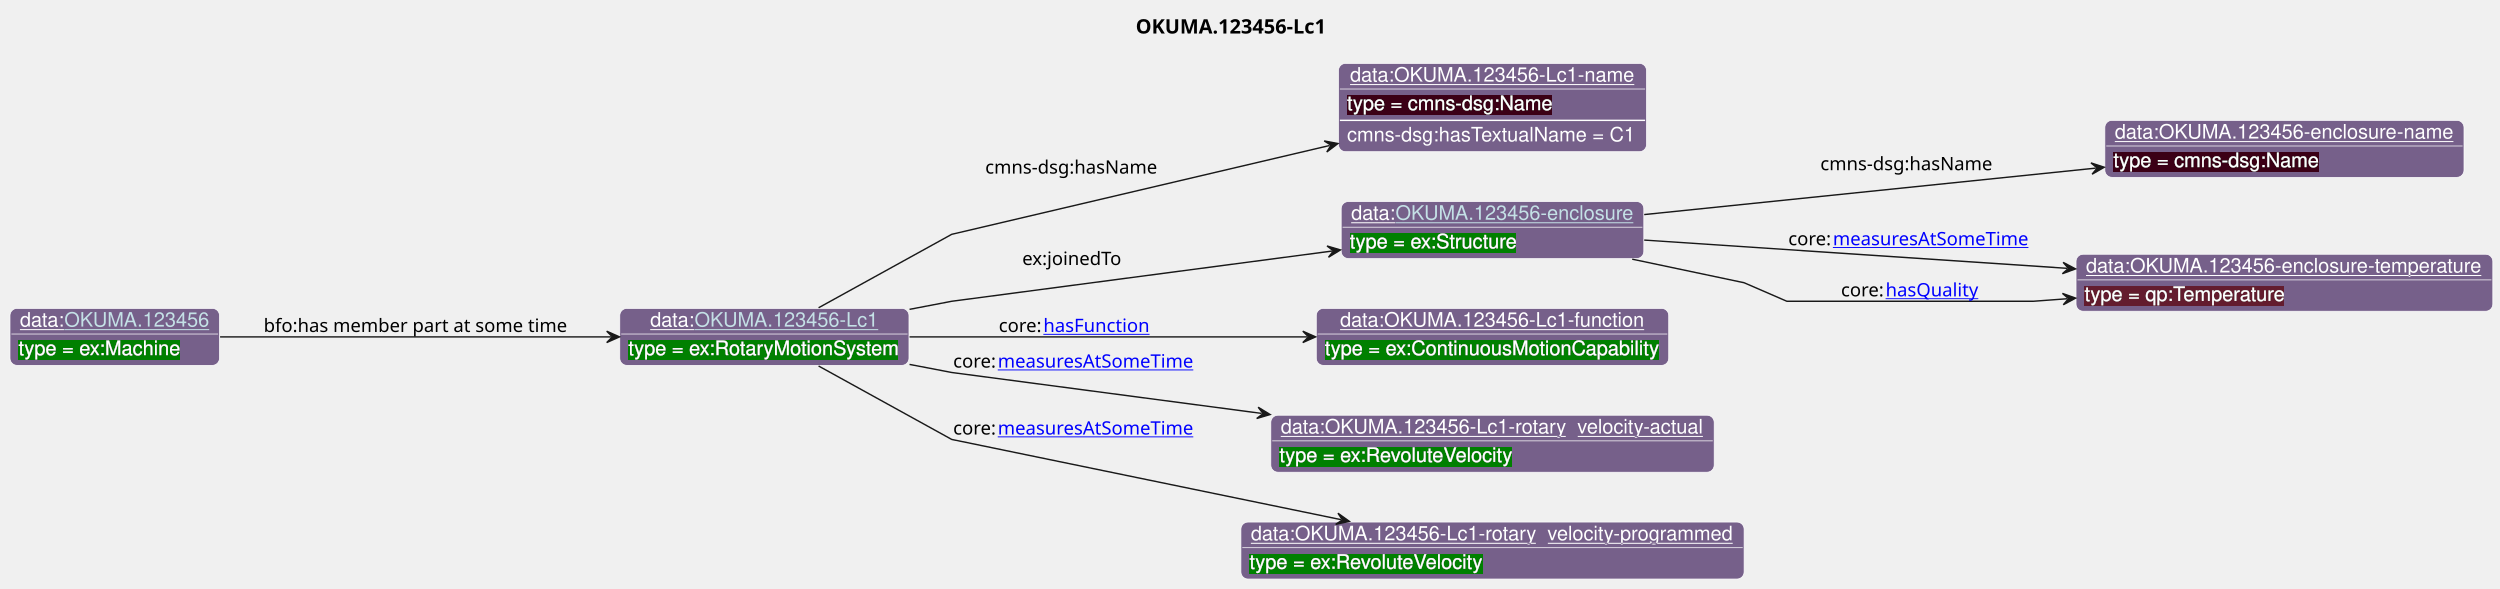
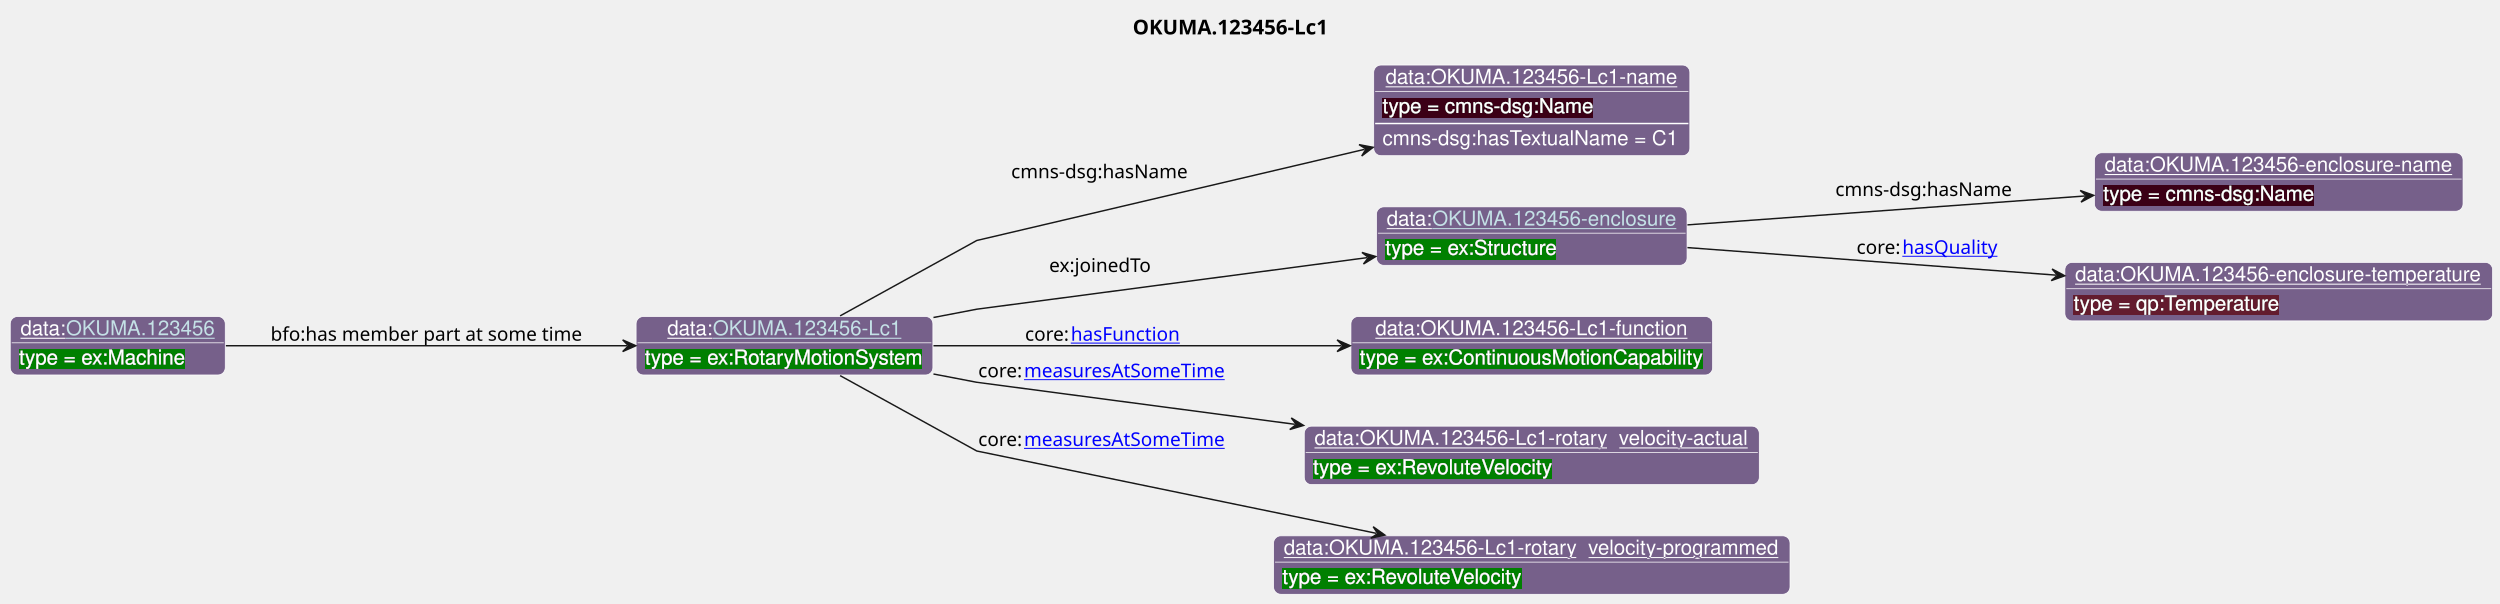
- <svg xmlns="http://www.w3.org/2000/svg" xmlns:xlink="http://www.w3.org/1999/xlink" contentStyleType="text/css" data-diagram-type="CLASS" height="413px" preserveAspectRatio="none" style="width:1755px;height:413px;background:#FFFFFF;" version="1.1" viewBox="0 0 1755 413" width="1755px" zoomAndPan="magnify">
+ <svg xmlns="http://www.w3.org/2000/svg" xmlns:xlink="http://www.w3.org/1999/xlink" contentStyleType="text/css" data-diagram-type="CLASS" height="413px" preserveAspectRatio="none" style="width:1710px;height:413px;background:#FFFFFF;" version="1.1" viewBox="0 0 1710 413" width="1710px" zoomAndPan="magnify">
  <defs>
-     <filter height="1" id="bev01ybfu875q0" width="1" x="0" y="0">
+     <filter height="1" id="bjxvtnf0jg1q60" width="1" x="0" y="0">
      <feFlood flood-color="#008000" result="flood" />
      <feComposite in="SourceGraphic" in2="flood" operator="over" />
    </filter>
-     <filter height="1" id="bev01ybfu875q1" width="1" x="0" y="0">
+     <filter height="1" id="bjxvtnf0jg1q61" width="1" x="0" y="0">
      <feFlood flood-color="#3A0519" result="flood" />
      <feComposite in="SourceGraphic" in2="flood" operator="over" />
    </filter>
-     <filter height="1" id="bev01ybfu875q2" width="1" x="0" y="0">
+     <filter height="1" id="bjxvtnf0jg1q62" width="1" x="0" y="0">
      <feFlood flood-color="#641B2E" result="flood" />
      <feComposite in="SourceGraphic" in2="flood" operator="over" />
    </filter>
  </defs>
  <g>
-     <text fill="#000000" font-family="sans-serif" font-size="14" font-weight="bold" lengthAdjust="spacing" textLength="147.431" x="797.266" y="23.535">OKUMA.123456-Lc1</text>
+     <text fill="#000000" font-family="sans-serif" font-size="14" font-weight="bold" lengthAdjust="spacing" textLength="147.431" x="774.766" y="23.535">OKUMA.123456-Lc1</text>
    <g class="entity" data-entity="o1" data-source-line="131" data-uid="ent0002" id="entity_o1">
      <rect fill="#76608A" height="40" rx="5" ry="5" style="stroke:#FFFFFF;stroke-width:0.5;" width="203.023" x="435.08" y="216.488" />
      <text fill="#FFFFFF" font-family="Helvetica" font-size="14" lengthAdjust="spacing" text-decoration="underline" textLength="31.138" x="456.433" y="229.269">data:</text>
      <a href="./OKUMA.123456-Lc1.html" target="_top" title="./OKUMA.123456-Lc1.html" xlink:actuate="onRequest" xlink:href="./OKUMA.123456-Lc1.html" xlink:show="new" xlink:title="./OKUMA.123456-Lc1.html" xlink:type="simple">
        <text fill="#C4E1E6" font-family="Helvetica" font-size="14" lengthAdjust="spacing" text-decoration="underline" textLength="129.179" x="487.571" y="229.269">OKUMA.123456-Lc1</text>
      </a>
      <line style="stroke:#FFFFFF;stroke-width:0.5;" x1="436.08" x2="637.103" y1="234.488" y2="234.488" />
-       <text fill="#FFFFFF" filter="url(#bev01ybfu875q0)" font-family="Helvetica" font-size="14" lengthAdjust="spacing" textLength="191.023" x="441.08" y="249.269">type = ex:RotaryMotionSystem</text>
+       <text fill="#FFFFFF" filter="url(#bjxvtnf0jg1q60)" font-family="Helvetica" font-size="14" lengthAdjust="spacing" textLength="191.023" x="441.08" y="249.269">type = ex:RotaryMotionSystem</text>
    </g>
    <g class="entity" data-entity="o2" data-source-line="131" data-uid="ent0003" id="entity_o2">
      <rect fill="#76608A" height="62" rx="5" ry="5" style="stroke:#FFFFFF;stroke-width:0.5;" width="216.251" x="939.61" y="44.488" />
      <text fill="#FFFFFF" font-family="Helvetica" font-size="14" lengthAdjust="spacing" text-decoration="underline" textLength="199.999" x="947.736" y="57.269">data:OKUMA.123456-Lc1-name</text>
      <line style="stroke:#FFFFFF;stroke-width:0.5;" x1="940.61" x2="1154.861" y1="62.488" y2="62.488" />
-       <text fill="#FFFFFF" filter="url(#bev01ybfu875q1)" font-family="Helvetica" font-size="14" lengthAdjust="spacing" textLength="144.334" x="945.61" y="77.269">type = cmns-dsg:Name</text>
+       <text fill="#FFFFFF" filter="url(#bjxvtnf0jg1q61)" font-family="Helvetica" font-size="14" lengthAdjust="spacing" textLength="144.334" x="945.61" y="77.269">type = cmns-dsg:Name</text>
      <line style="stroke:#FFFFFF;stroke-width:1;" x1="940.61" x2="1154.861" y1="84.488" y2="84.488" />
      <text fill="#FFFFFF" font-family="Helvetica" font-size="14" lengthAdjust="spacing" textLength="204.251" x="945.61" y="99.269">cmns-dsg:hasTextualName = C1</text>
    </g>
    <g class="entity" data-entity="o3" data-source-line="131" data-uid="ent0004" id="entity_o3">
      <rect fill="#76608A" height="40" rx="5" ry="5" style="stroke:#FFFFFF;stroke-width:0.5;" width="212.447" x="941.51" y="141.488" />
      <text fill="#FFFFFF" font-family="Helvetica" font-size="14" lengthAdjust="spacing" text-decoration="underline" textLength="31.138" x="948.51" y="154.269">data:</text>
      <a href="./OKUMA.123456-enclosure.html" target="_top" title="./OKUMA.123456-enclosure.html" xlink:actuate="onRequest" xlink:href="./OKUMA.123456-enclosure.html" xlink:show="new" xlink:title="./OKUMA.123456-enclosure.html" xlink:type="simple">
        <text fill="#C4E1E6" font-family="Helvetica" font-size="14" lengthAdjust="spacing" text-decoration="underline" textLength="167.31" x="979.648" y="154.269">OKUMA.123456-enclosure</text>
      </a>
      <line style="stroke:#FFFFFF;stroke-width:0.5;" x1="942.51" x2="1152.957" y1="159.488" y2="159.488" />
-       <text fill="#FFFFFF" filter="url(#bev01ybfu875q0)" font-family="Helvetica" font-size="14" lengthAdjust="spacing" textLength="117.893" x="947.51" y="174.269">type = ex:Structure</text>
+       <text fill="#FFFFFF" filter="url(#bjxvtnf0jg1q60)" font-family="Helvetica" font-size="14" lengthAdjust="spacing" textLength="117.893" x="947.51" y="174.269">type = ex:Structure</text>
    </g>
    <g class="entity" data-entity="o4" data-source-line="131" data-uid="ent0005" id="entity_o4">
-       <rect fill="#76608A" height="40" rx="5" ry="5" style="stroke:#FFFFFF;stroke-width:0.5;" width="252.13" x="1477.6" y="84.488" />
-       <text fill="#FFFFFF" font-family="Helvetica" font-size="14" lengthAdjust="spacing" text-decoration="underline" textLength="238.13" x="1484.6" y="97.269">data:OKUMA.123456-enclosure-name</text>
-       <line style="stroke:#FFFFFF;stroke-width:0.5;" x1="1478.6" x2="1728.73" y1="102.488" y2="102.488" />
-       <text fill="#FFFFFF" filter="url(#bev01ybfu875q1)" font-family="Helvetica" font-size="14" lengthAdjust="spacing" textLength="144.334" x="1483.6" y="117.269">type = cmns-dsg:Name</text>
+       <rect fill="#76608A" height="40" rx="5" ry="5" style="stroke:#FFFFFF;stroke-width:0.5;" width="252.13" x="1432.6" y="104.488" />
+       <text fill="#FFFFFF" font-family="Helvetica" font-size="14" lengthAdjust="spacing" text-decoration="underline" textLength="238.13" x="1439.6" y="117.269">data:OKUMA.123456-enclosure-name</text>
+       <line style="stroke:#FFFFFF;stroke-width:0.5;" x1="1433.6" x2="1683.73" y1="122.488" y2="122.488" />
+       <text fill="#FFFFFF" filter="url(#bjxvtnf0jg1q61)" font-family="Helvetica" font-size="14" lengthAdjust="spacing" textLength="144.334" x="1438.6" y="137.269">type = cmns-dsg:Name</text>
    </g>
    <g class="entity" data-entity="o5" data-source-line="131" data-uid="ent0006" id="entity_o5">
-       <rect fill="#76608A" height="40" rx="5" ry="5" style="stroke:#FFFFFF;stroke-width:0.5;" width="292.592" x="1457.37" y="178.488" />
-       <text fill="#FFFFFF" font-family="Helvetica" font-size="14" lengthAdjust="spacing" text-decoration="underline" textLength="278.592" x="1464.37" y="191.269">data:OKUMA.123456-enclosure-temperature</text>
-       <line style="stroke:#FFFFFF;stroke-width:0.5;" x1="1458.37" x2="1748.962" y1="196.488" y2="196.488" />
-       <text fill="#FFFFFF" filter="url(#bev01ybfu875q2)" font-family="Helvetica" font-size="14" lengthAdjust="spacing" textLength="142.023" x="1463.37" y="211.269">type = qp:Temperature</text>
+       <rect fill="#76608A" height="40" rx="5" ry="5" style="stroke:#FFFFFF;stroke-width:0.5;" width="292.592" x="1412.37" y="179.488" />
+       <text fill="#FFFFFF" font-family="Helvetica" font-size="14" lengthAdjust="spacing" text-decoration="underline" textLength="278.592" x="1419.37" y="192.269">data:OKUMA.123456-enclosure-temperature</text>
+       <line style="stroke:#FFFFFF;stroke-width:0.5;" x1="1413.37" x2="1703.962" y1="197.488" y2="197.488" />
+       <text fill="#FFFFFF" filter="url(#bjxvtnf0jg1q62)" font-family="Helvetica" font-size="14" lengthAdjust="spacing" textLength="142.023" x="1418.37" y="212.269">type = qp:Temperature</text>
    </g>
    <g class="entity" data-entity="o6" data-source-line="131" data-uid="ent0007" id="entity_o6">
      <rect fill="#76608A" height="40" rx="5" ry="5" style="stroke:#FFFFFF;stroke-width:0.5;" width="247.416" x="924.03" y="216.488" />
      <text fill="#FFFFFF" font-family="Helvetica" font-size="14" lengthAdjust="spacing" text-decoration="underline" textLength="214.013" x="940.732" y="229.269">data:OKUMA.123456-Lc1-function</text>
      <line style="stroke:#FFFFFF;stroke-width:0.5;" x1="925.03" x2="1170.446" y1="234.488" y2="234.488" />
-       <text fill="#FFFFFF" filter="url(#bev01ybfu875q0)" font-family="Helvetica" font-size="14" lengthAdjust="spacing" textLength="235.416" x="930.03" y="249.269">type = ex:ContinuousMotionCapability</text>
+       <text fill="#FFFFFF" filter="url(#bjxvtnf0jg1q60)" font-family="Helvetica" font-size="14" lengthAdjust="spacing" textLength="235.416" x="930.03" y="249.269">type = ex:ContinuousMotionCapability</text>
    </g>
    <g class="entity" data-entity="o7" data-source-line="131" data-uid="ent0008" id="entity_o7">
      <rect fill="#76608A" height="40" rx="5" ry="5" style="stroke:#FFFFFF;stroke-width:0.5;" width="311.254" x="892.11" y="291.488" />
      <text fill="#FFFFFF" font-family="Helvetica" font-size="14" lengthAdjust="spacing" text-decoration="underline" textLength="297.254" x="899.11" y="304.269">data:OKUMA.123456-Lc1-rotary_velocity-actual</text>
      <line style="stroke:#FFFFFF;stroke-width:0.5;" x1="893.11" x2="1202.364" y1="309.488" y2="309.488" />
-       <text fill="#FFFFFF" filter="url(#bev01ybfu875q0)" font-family="Helvetica" font-size="14" lengthAdjust="spacing" textLength="165.368" x="898.11" y="324.269">type = ex:RevoluteVelocity</text>
+       <text fill="#FFFFFF" filter="url(#bjxvtnf0jg1q60)" font-family="Helvetica" font-size="14" lengthAdjust="spacing" textLength="165.368" x="898.11" y="324.269">type = ex:RevoluteVelocity</text>
    </g>
    <g class="entity" data-entity="o8" data-source-line="131" data-uid="ent0009" id="entity_o8">
      <rect fill="#76608A" height="40" rx="5" ry="5" style="stroke:#FFFFFF;stroke-width:0.5;" width="353.261" x="871.11" y="366.488" />
      <text fill="#FFFFFF" font-family="Helvetica" font-size="14" lengthAdjust="spacing" text-decoration="underline" textLength="339.261" x="878.11" y="379.269">data:OKUMA.123456-Lc1-rotary_velocity-programmed</text>
      <line style="stroke:#FFFFFF;stroke-width:0.5;" x1="872.11" x2="1223.371" y1="384.488" y2="384.488" />
-       <text fill="#FFFFFF" filter="url(#bev01ybfu875q0)" font-family="Helvetica" font-size="14" lengthAdjust="spacing" textLength="165.368" x="877.11" y="399.269">type = ex:RevoluteVelocity</text>
+       <text fill="#FFFFFF" filter="url(#bjxvtnf0jg1q60)" font-family="Helvetica" font-size="14" lengthAdjust="spacing" textLength="165.368" x="877.11" y="399.269">type = ex:RevoluteVelocity</text>
    </g>
    <g class="entity" data-entity="o9" data-source-line="131" data-uid="ent0010" id="entity_o9">
      <rect fill="#76608A" height="40" rx="5" ry="5" style="stroke:#FFFFFF;stroke-width:0.5;" width="147.082" x="7" y="216.488" />
      <text fill="#FFFFFF" font-family="Helvetica" font-size="14" lengthAdjust="spacing" text-decoration="underline" textLength="31.138" x="14" y="229.269">data:</text>
      <a href="./OKUMA.123456.html" target="_top" title="./OKUMA.123456.html" xlink:actuate="onRequest" xlink:href="./OKUMA.123456.html" xlink:show="new" xlink:title="./OKUMA.123456.html" xlink:type="simple">
        <text fill="#C4E1E6" font-family="Helvetica" font-size="14" lengthAdjust="spacing" text-decoration="underline" textLength="101.944" x="45.138" y="229.269">OKUMA.123456</text>
      </a>
      <line style="stroke:#FFFFFF;stroke-width:0.5;" x1="8" x2="153.082" y1="234.488" y2="234.488" />
-       <text fill="#FFFFFF" filter="url(#bev01ybfu875q0)" font-family="Helvetica" font-size="14" lengthAdjust="spacing" textLength="114.01" x="13" y="249.269">type = ex:Machine</text>
+       <text fill="#FFFFFF" filter="url(#bjxvtnf0jg1q60)" font-family="Helvetica" font-size="14" lengthAdjust="spacing" textLength="114.01" x="13" y="249.269">type = ex:Machine</text>
    </g>
    <g class="link" data-entity-1="o1" data-entity-2="o2" data-source-line="195" data-uid="lnk11" id="link_o1_o2">
      <path codeLine="195" d="M574.64,216.048 C613.23,194.758 668.11,164.488 668.11,164.488 C668.11,164.488 821.469,128.441 933.409,102.131" fill="none" id="o1-to-o2" style="stroke:#181818;stroke-width:1;" />
      <polygon fill="#181818" points="939.25,100.758,929.573,98.924,934.383,101.902,931.404,106.711,939.25,100.758" style="stroke:#181818;stroke-width:1;" />
      <text fill="#000000" font-family="sans-serif" font-size="13" lengthAdjust="spacing" textLength="126.077" x="691.61" y="121.887">cmns-dsg:hasName</text>
    </g>
    <g class="link" data-entity-1="o1" data-entity-2="o3" data-source-line="195" data-uid="lnk12" id="link_o1_o3">
      <path codeLine="195" d="M638.49,217.158 C655.68,213.868 668.11,211.488 668.11,211.488 C668.11,211.488 823.042,191.024 935.062,176.234" fill="none" id="o1-to-o3" style="stroke:#181818;stroke-width:1;" />
      <polygon fill="#181818" points="941.01,175.448,931.564,172.661,936.053,176.103,932.611,180.592,941.01,175.448" style="stroke:#181818;stroke-width:1;" />
      <text fill="#000000" font-family="sans-serif" font-size="13" lengthAdjust="spacing" textLength="74.725" x="717.61" y="186.047">ex:joinedTo</text>
    </g>
    <g class="link" data-entity-1="o3" data-entity-2="o4" data-source-line="195" data-uid="lnk13" id="link_o3_o4">
-       <path codeLine="195" d="M1154.23,150.628 C1246.2,141.168 1373.802,128.043 1471.232,118.013" fill="none" id="o3-to-o4" style="stroke:#181818;stroke-width:1;" />
-       <polygon fill="#181818" points="1477.2,117.398,1467.838,114.341,1472.226,117.91,1468.657,122.299,1477.2,117.398" style="stroke:#181818;stroke-width:1;" />
-       <text fill="#000000" font-family="sans-serif" font-size="13" lengthAdjust="spacing" textLength="126.077" x="1277.87" y="119.497">cmns-dsg:hasName</text>
+       <path codeLine="195" d="M1154.19,153.818 C1234.98,147.948 1340.736,140.263 1426.136,134.053" fill="none" id="o3-to-o4" style="stroke:#181818;stroke-width:1;" />
+       <polygon fill="#181818" points="1432.12,133.618,1422.854,130.281,1427.133,133.981,1423.434,138.261,1432.12,133.618" style="stroke:#181818;stroke-width:1;" />
+       <text fill="#000000" font-family="sans-serif" font-size="13" lengthAdjust="spacing" textLength="126.077" x="1255.37" y="134.077">cmns-dsg:hasName</text>
    </g>
    <g class="link" data-entity-1="o3" data-entity-2="o5" data-source-line="195" data-uid="lnk14" id="link_o3_o5">
-       <path codeLine="195" d="M1154.23,168.538 C1240,174.268 1355.963,182.008 1451.043,188.358" fill="none" id="o3-to-o5" style="stroke:#181818;stroke-width:1;" />
-       <polygon fill="#181818" points="1457.03,188.758,1448.317,184.167,1452.041,188.425,1447.784,192.15,1457.03,188.758" style="stroke:#181818;stroke-width:1;" />
-       <text fill="#000000" font-family="sans-serif" font-size="13" lengthAdjust="spacing" textLength="31.319" x="1255.37" y="172.157">core:</text>
-       <a href="https://spec.industrialontologies.org/ontology/core/Core/measuresAtSomeTime" target="_top" title="https://spec.industrialontologies.org/ontology/core/Core/measuresAtSomeTime" xlink:actuate="onRequest" xlink:href="https://spec.industrialontologies.org/ontology/core/Core/measuresAtSomeTime" xlink:show="new" xlink:title="https://spec.industrialontologies.org/ontology/core/Core/measuresAtSomeTime" xlink:type="simple">
-         <text fill="#0000FF" font-family="sans-serif" font-size="13" lengthAdjust="spacing" text-decoration="underline" textLength="139.998" x="1286.689" y="172.157">measuresAtSomeTime</text>
+       <path codeLine="195" d="M1154.19,169.358 C1228.87,174.938 1323.997,182.041 1406.327,188.191" fill="none" id="o3-to-o5" style="stroke:#181818;stroke-width:1;" />
+       <polygon fill="#181818" points="1412.31,188.638,1403.633,183.979,1407.324,188.266,1403.037,191.957,1412.31,188.638" style="stroke:#181818;stroke-width:1;" />
+       <text fill="#000000" font-family="sans-serif" font-size="13" lengthAdjust="spacing" textLength="31.319" x="1269.87" y="173.657">core:</text>
+       <a href="https://spec.industrialontologies.org/ontology/core/Core/hasQuality" target="_top" title="https://spec.industrialontologies.org/ontology/core/Core/hasQuality" xlink:actuate="onRequest" xlink:href="https://spec.industrialontologies.org/ontology/core/Core/hasQuality" xlink:show="new" xlink:title="https://spec.industrialontologies.org/ontology/core/Core/hasQuality" xlink:type="simple">
+         <text fill="#0000FF" font-family="sans-serif" font-size="13" lengthAdjust="spacing" text-decoration="underline" textLength="66.39" x="1301.189" y="173.657">hasQuality</text>
      </a>
    </g>
-     <g class="link" data-entity-1="o3" data-entity-2="o5" data-source-line="195" data-uid="lnk15" id="link_o3_o5">
-       <path codeLine="195" d="M1145.8,181.938 C1186.42,190.498 1224.37,198.488 1224.37,198.488 C1224.37,198.488 1254.37,211.488 1254.37,211.488 C1254.37,211.488 1427.37,211.488 1427.37,211.488 C1427.37,211.488 1433.387,211.044 1451.117,209.724" fill="none" id="o3-to-o5-1" style="stroke:#181818;stroke-width:1;" />
-       <polygon fill="#181818" points="1457.1,209.278,1447.828,205.958,1452.114,209.649,1448.422,213.935,1457.1,209.278" style="stroke:#181818;stroke-width:1;" />
-       <text fill="#000000" font-family="sans-serif" font-size="13" lengthAdjust="spacing" textLength="31.319" x="1292.37" y="208.057">core:</text>
-       <a href="https://spec.industrialontologies.org/ontology/core/Core/hasQuality" target="_top" title="https://spec.industrialontologies.org/ontology/core/Core/hasQuality" xlink:actuate="onRequest" xlink:href="https://spec.industrialontologies.org/ontology/core/Core/hasQuality" xlink:show="new" xlink:title="https://spec.industrialontologies.org/ontology/core/Core/hasQuality" xlink:type="simple">
-         <text fill="#0000FF" font-family="sans-serif" font-size="13" lengthAdjust="spacing" text-decoration="underline" textLength="66.39" x="1323.689" y="208.057">hasQuality</text>
-       </a>
-     </g>
-     <g class="link" data-entity-1="o1" data-entity-2="o6" data-source-line="195" data-uid="lnk16" id="link_o1_o6">
+     <g class="link" data-entity-1="o1" data-entity-2="o6" data-source-line="195" data-uid="lnk15" id="link_o1_o6">
      <path codeLine="195" d="M638.49,236.488 C720.39,236.488 830.19,236.488 917.56,236.488" fill="none" id="o1-to-o6" style="stroke:#181818;stroke-width:1;" />
      <polygon fill="#181818" points="923.56,236.488,914.56,232.488,918.56,236.488,914.56,240.488,923.56,236.488" style="stroke:#181818;stroke-width:1;" />
      <text fill="#000000" font-family="sans-serif" font-size="13" lengthAdjust="spacing" textLength="31.319" x="701.11" y="233.057">core:</text>
      <a href="https://spec.industrialontologies.org/ontology/core/Core/hasFunction" target="_top" title="https://spec.industrialontologies.org/ontology/core/Core/hasFunction" xlink:actuate="onRequest" xlink:href="https://spec.industrialontologies.org/ontology/core/Core/hasFunction" xlink:show="new" xlink:title="https://spec.industrialontologies.org/ontology/core/Core/hasFunction" xlink:type="simple">
        <text fill="#0000FF" font-family="sans-serif" font-size="13" lengthAdjust="spacing" text-decoration="underline" textLength="76.311" x="732.429" y="233.057">hasFunction</text>
      </a>
    </g>
-     <g class="link" data-entity-1="o1" data-entity-2="o7" data-source-line="195" data-uid="lnk17" id="link_o1_o7">
+     <g class="link" data-entity-1="o1" data-entity-2="o7" data-source-line="195" data-uid="lnk16" id="link_o1_o7">
      <path codeLine="195" d="M638.49,255.818 C655.68,259.108 668.11,261.488 668.11,261.488 C668.11,261.488 781.132,276.413 885.692,290.223" fill="none" id="o1-to-o7" style="stroke:#181818;stroke-width:1;" />
      <polygon fill="#181818" points="891.64,291.008,883.241,285.864,886.683,290.354,882.194,293.795,891.64,291.008" style="stroke:#181818;stroke-width:1;" />
      <text fill="#000000" font-family="sans-serif" font-size="13" lengthAdjust="spacing" textLength="31.319" x="669.11" y="258.057">core:</text>
      <a href="https://spec.industrialontologies.org/ontology/core/Core/measuresAtSomeTime" target="_top" title="https://spec.industrialontologies.org/ontology/core/Core/measuresAtSomeTime" xlink:actuate="onRequest" xlink:href="https://spec.industrialontologies.org/ontology/core/Core/measuresAtSomeTime" xlink:show="new" xlink:title="https://spec.industrialontologies.org/ontology/core/Core/measuresAtSomeTime" xlink:type="simple">
        <text fill="#0000FF" font-family="sans-serif" font-size="13" lengthAdjust="spacing" text-decoration="underline" textLength="139.998" x="700.429" y="258.057">measuresAtSomeTime</text>
      </a>
    </g>
-     <g class="link" data-entity-1="o1" data-entity-2="o8" data-source-line="195" data-uid="lnk18" id="link_o1_o8">
+     <g class="link" data-entity-1="o1" data-entity-2="o8" data-source-line="195" data-uid="lnk17" id="link_o1_o8">
      <path codeLine="195" d="M574.64,256.928 C613.23,278.218 668.11,308.488 668.11,308.488 C668.11,308.488 829.193,341.678 941.383,364.788" fill="none" id="o1-to-o8" style="stroke:#181818;stroke-width:1;" />
      <polygon fill="#181818" points="947.26,365.998,939.252,360.265,942.363,364.99,937.638,368.1,947.26,365.998" style="stroke:#181818;stroke-width:1;" />
      <text fill="#000000" font-family="sans-serif" font-size="13" lengthAdjust="spacing" textLength="31.319" x="669.11" y="305.057">core:</text>
      <a href="https://spec.industrialontologies.org/ontology/core/Core/measuresAtSomeTime" target="_top" title="https://spec.industrialontologies.org/ontology/core/Core/measuresAtSomeTime" xlink:actuate="onRequest" xlink:href="https://spec.industrialontologies.org/ontology/core/Core/measuresAtSomeTime" xlink:show="new" xlink:title="https://spec.industrialontologies.org/ontology/core/Core/measuresAtSomeTime" xlink:type="simple">
        <text fill="#0000FF" font-family="sans-serif" font-size="13" lengthAdjust="spacing" text-decoration="underline" textLength="139.998" x="700.429" y="305.057">measuresAtSomeTime</text>
      </a>
    </g>
-     <g class="link" data-entity-1="o9" data-entity-2="o1" data-source-line="195" data-uid="lnk19" id="link_o9_o1">
+     <g class="link" data-entity-1="o9" data-entity-2="o1" data-source-line="195" data-uid="lnk18" id="link_o9_o1">
      <path codeLine="195" d="M154.49,236.488 C230.45,236.488 343.98,236.488 428.9,236.488" fill="none" id="o9-to-o1" style="stroke:#181818;stroke-width:1;" />
      <polygon fill="#181818" points="434.9,236.488,425.9,232.488,429.9,236.488,425.9,240.488,434.9,236.488" style="stroke:#181818;stroke-width:1;" />
      <text fill="#000000" font-family="sans-serif" font-size="13" lengthAdjust="spacing" textLength="219.337" x="185.08" y="233.057">bfo:has member part at some time</text>
    </g>
  </g>
</svg>
